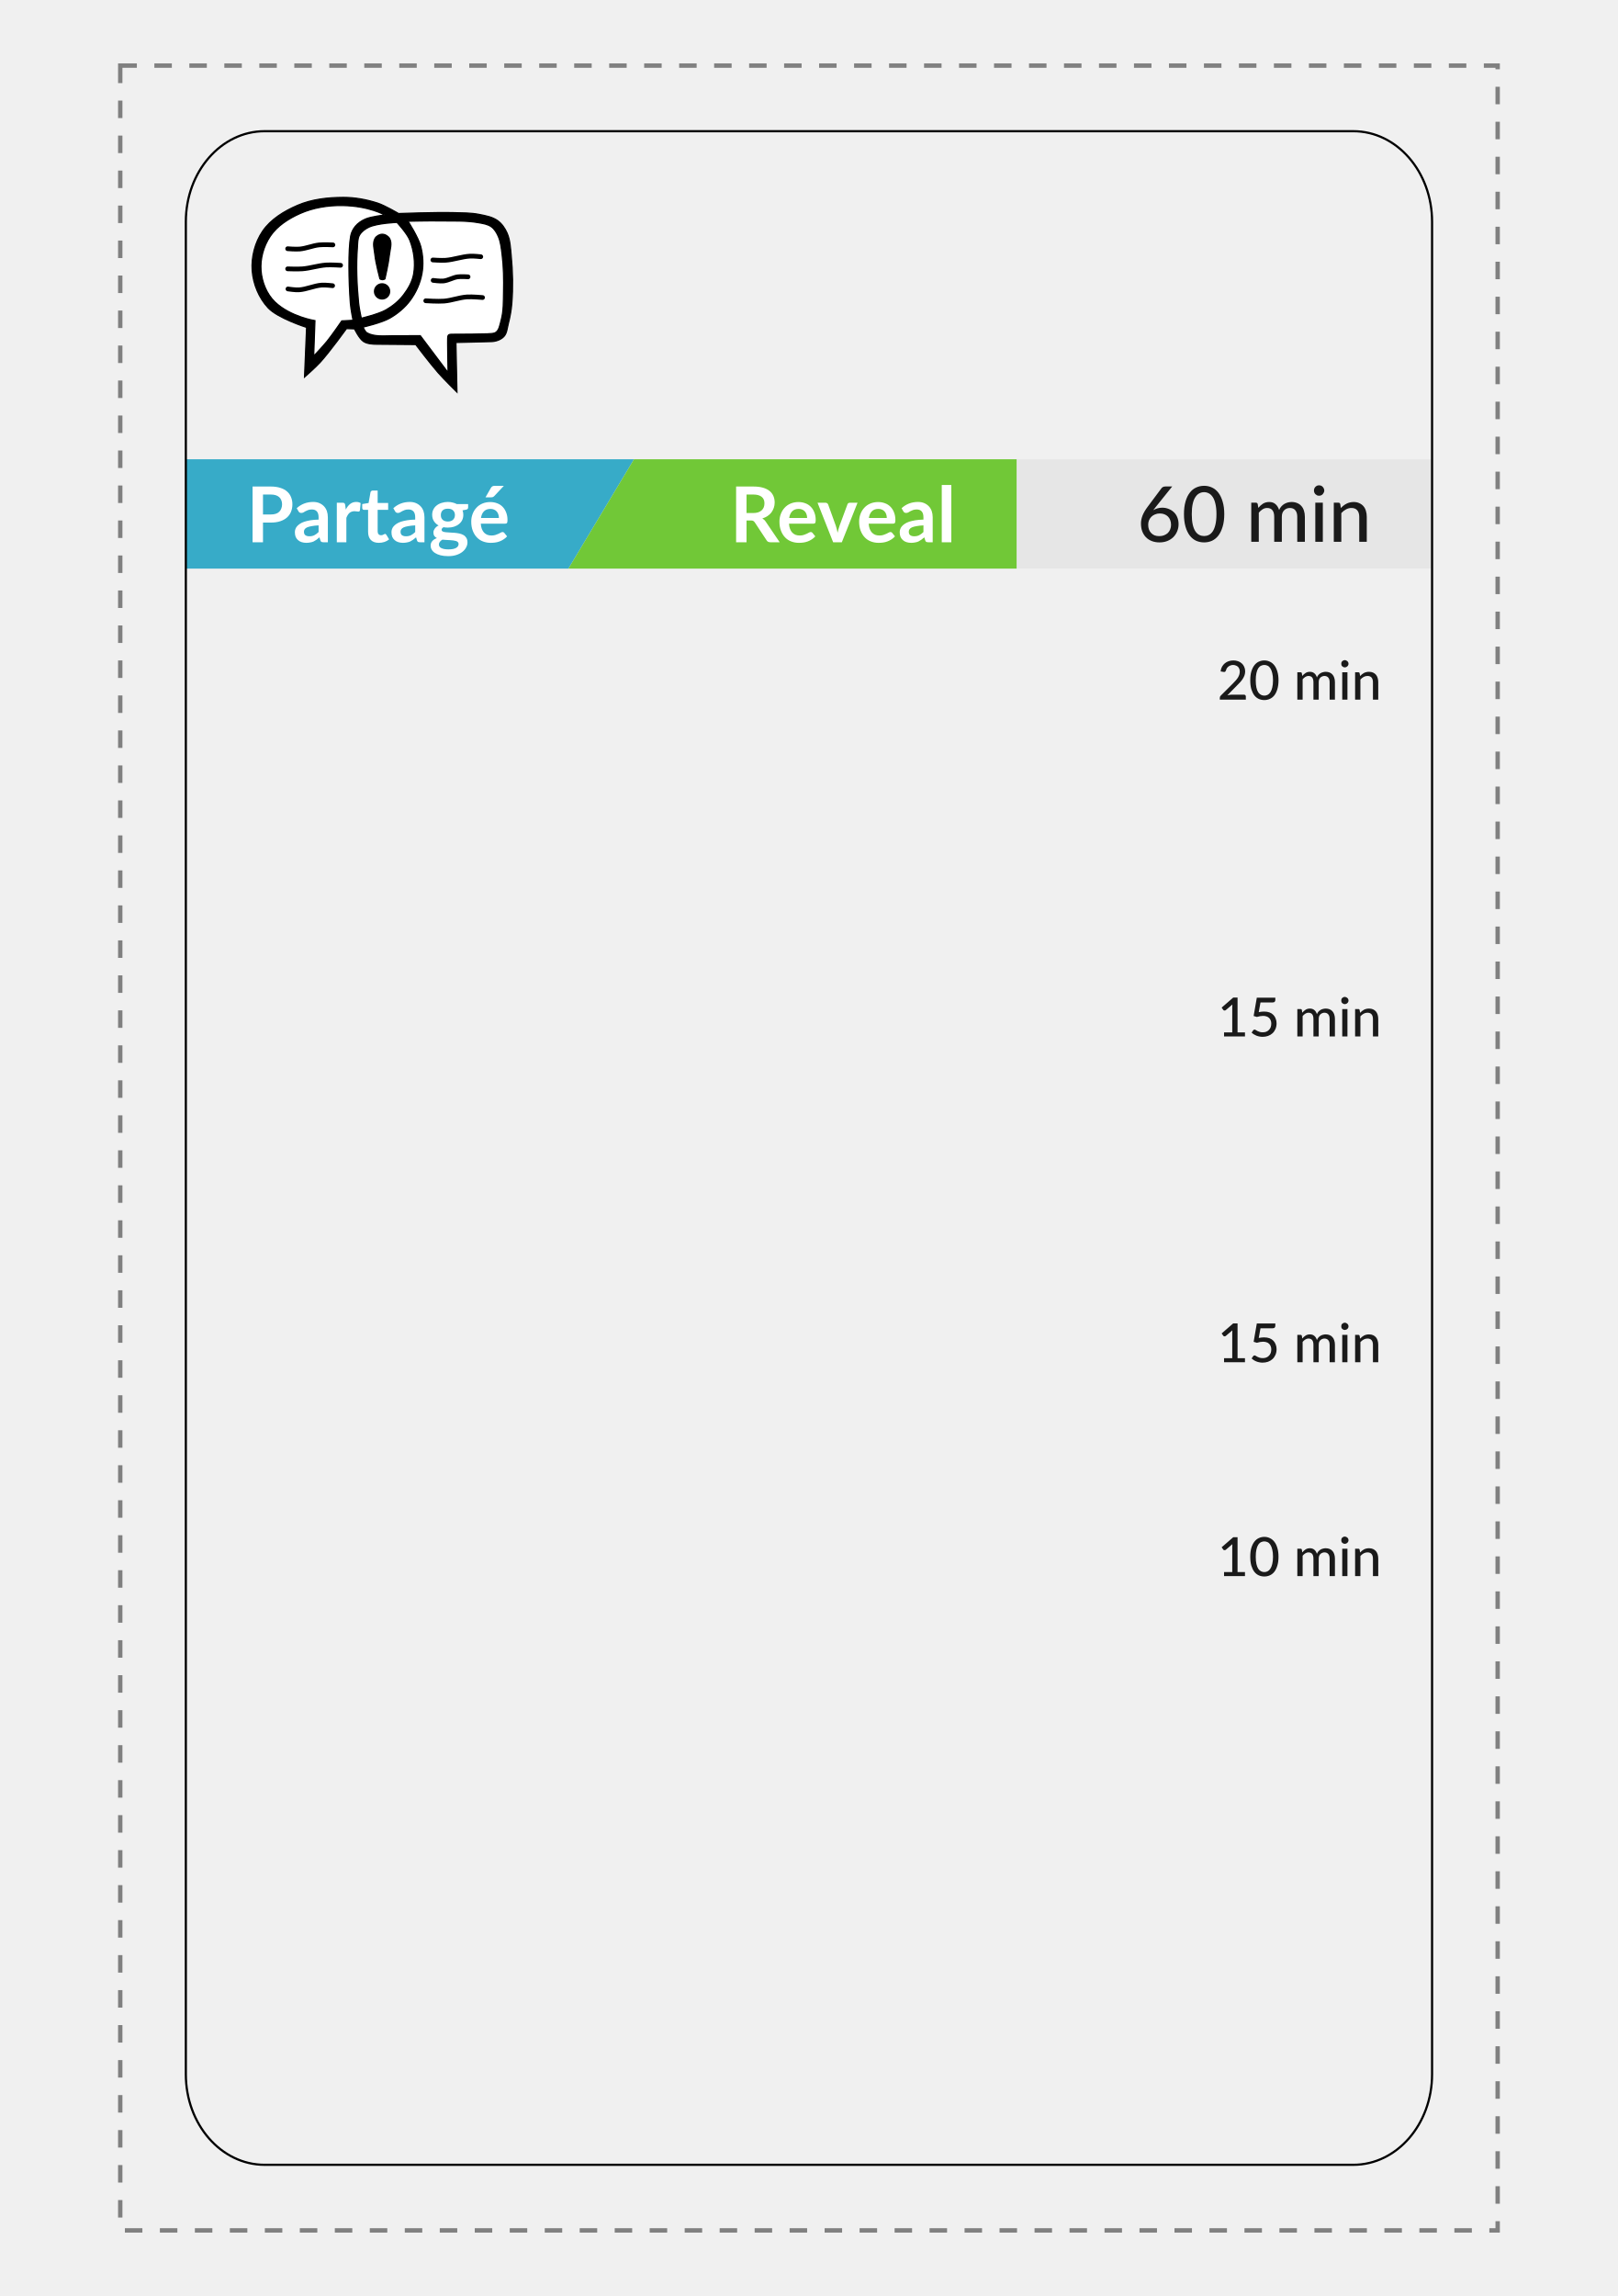
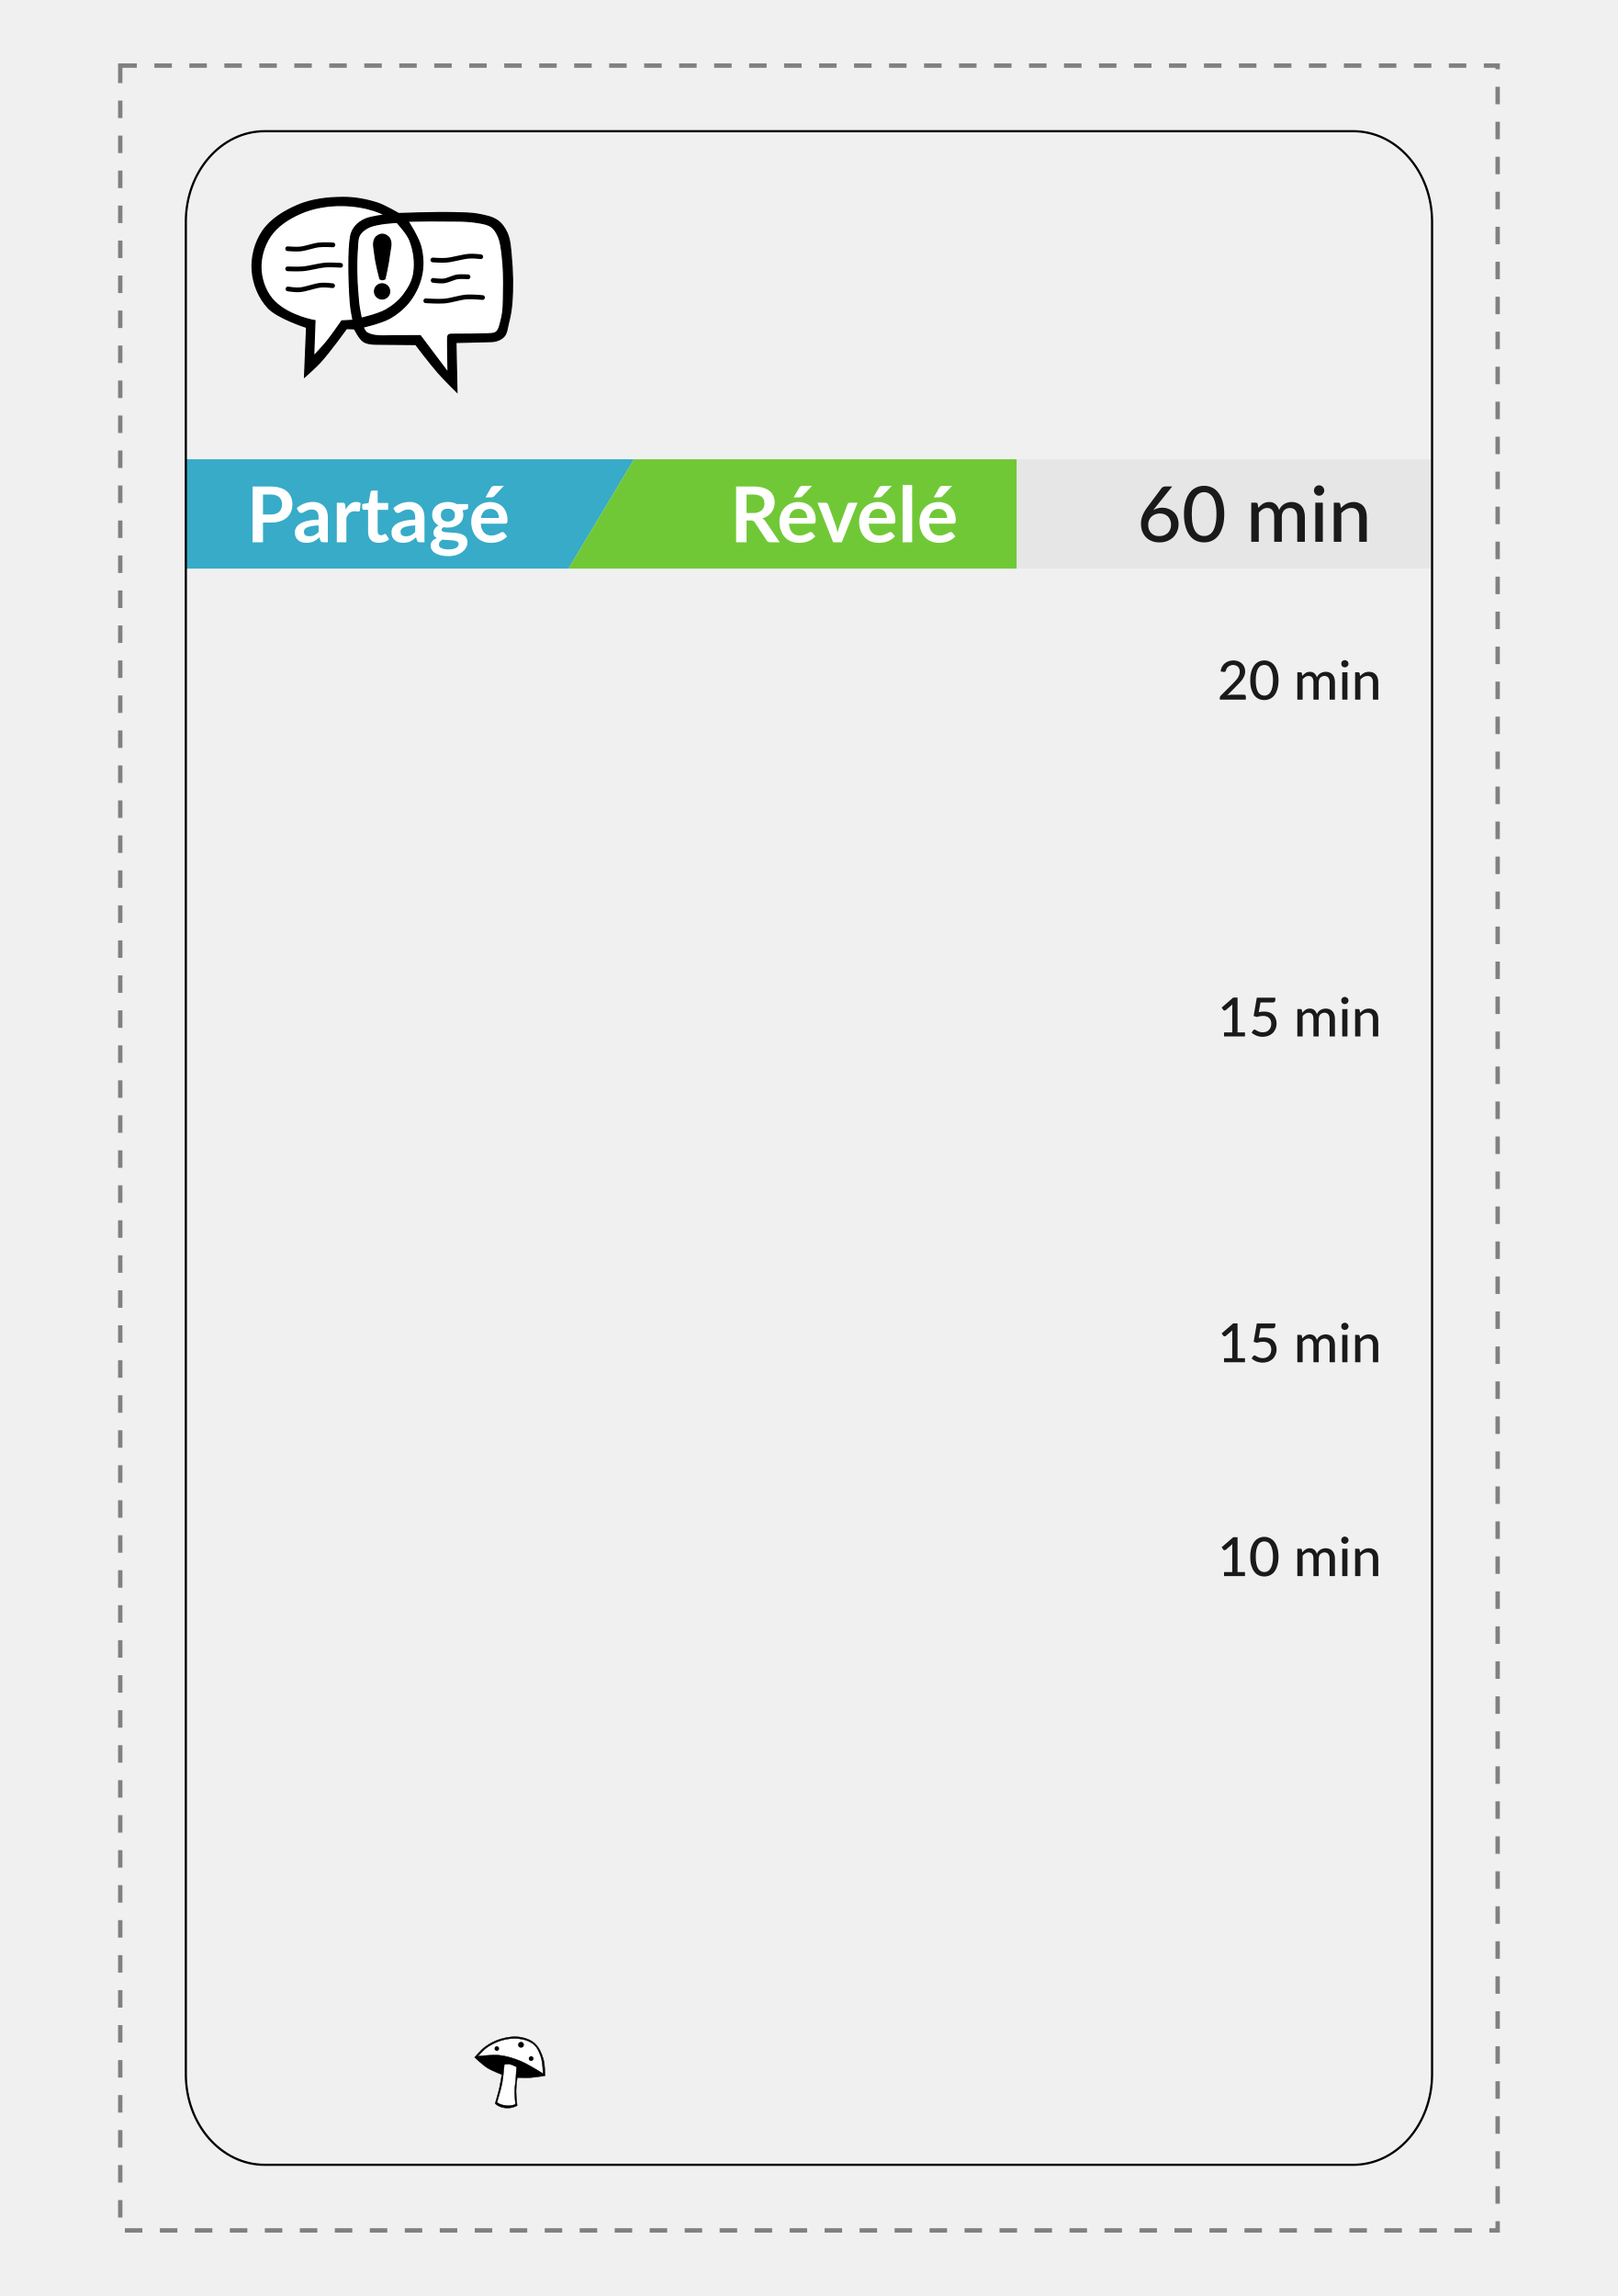
<svg xmlns="http://www.w3.org/2000/svg" xmlns:xlink="http://www.w3.org/1999/xlink" width="74mm" height="105mm" viewBox="0 0 262.205 372.047" id="svg2" version="1.1" enable-background="new">
  <defs id="defs4" />
  <g id="layer1" transform="translate(0,-680.315)" style="display:inline">
    <path style="fill:none;fill-rule:evenodd;stroke:#808080;stroke-width:0.709;stroke-linecap:butt;stroke-linejoin:miter;stroke-miterlimit:4;stroke-dasharray:2.835, 2.835;stroke-dashoffset:0;stroke-opacity:1" d="M 19.488,690.945 V 1041.732 H 242.717 V 690.945 Z" id="path3350" transform="translate(4.3385302e-7)" />
  </g>
  <g id="layer2" style="display:inline">
    <path style="fill:none;fill-opacity:1;stroke:none;stroke-width:0.709;stroke-miterlimit:4;stroke-dasharray:2.835, 2.835;stroke-dashoffset:0;stroke-opacity:1" d="m 42.884,21.259 c -7.071,0 -12.766,6.545 -12.766,14.674 l 0,38.477 201.969,0 0,-38.477 c 0,-8.129 -5.692,-14.674 -12.764,-14.674 l -176.439,0 z" id="rect4195-3" />
  </g>
  <g id="layer8" style="display:inline">
-     <path style="display:inline;fill:#37abc8;fill-rule:evenodd;stroke:#000000;stroke-width:0;stroke-linecap:butt;stroke-linejoin:miter;stroke-miterlimit:4;stroke-dasharray:none;stroke-opacity:1" d="m 30.118,74.415 0,17.72 62.008,0 10.63,-17.72 z" id="path4215" />
+     <path style="display:inline;fill:#37abc8;fill-rule:evenodd;stroke:#000000;stroke-width:0;stroke-linecap:butt;stroke-linejoin:miter;stroke-miterlimit:4;stroke-dasharray:none;stroke-opacity:1" d="M 30.118,74.415 V 92.136 H 92.126 L 102.756,74.415 Z" id="path4215" />
    <text xml:space="preserve" style="font-style:normal;font-weight:normal;line-height:0%;font-family:sans-serif;letter-spacing:0px;word-spacing:0px;display:inline;fill:#000000;fill-opacity:1;stroke:none;stroke-width:1px;stroke-linecap:butt;stroke-linejoin:miter;stroke-opacity:1" x="39.935" y="87.871" id="text4180-3">
      <tspan id="tspan4182-6" x="39.935" y="87.871" style="font-style:normal;font-variant:normal;font-weight:bold;font-stretch:normal;font-size:12.5px;line-height:1.25;font-family:Lato;-inkscape-font-specification:'Lato Bold';fill:#ffffff">Partagé</tspan>
    </text>
    <rect y="74.419" x="164.764" height="17.717" width="67.323" id="rect4191-7" style="display:inline;fill:#e6e6e6;fill-opacity:1;stroke:none;stroke-width:1;stroke-miterlimit:4;stroke-dasharray:none;stroke-dashoffset:0;stroke-opacity:1" />
    <text xml:space="preserve" style="font-style:normal;font-weight:normal;line-height:0%;font-family:sans-serif;letter-spacing:0px;word-spacing:0px;display:inline;fill:#1a1a1a;fill-opacity:1;stroke:none;stroke-width:1px;stroke-linecap:butt;stroke-linejoin:miter;stroke-opacity:1" x="184.268" y="87.799" id="text4193-5">
      <tspan id="tspan4195-3" x="184.268" y="87.799" style="font-style:normal;font-variant:normal;font-weight:500;font-stretch:normal;font-size:12.5px;line-height:1.25;font-family:Lato;-inkscape-font-specification:'Lato Medium';fill:#1a1a1a">60 min</tspan>
    </text>
-     <path id="path4217" d="m 164.756,92.136 0,-17.72 -62.008,0 -10.63,17.72 z" style="display:inline;fill:#71c837;fill-opacity:1;fill-rule:evenodd;stroke:#000000;stroke-width:0;stroke-linecap:butt;stroke-linejoin:miter;stroke-miterlimit:4;stroke-dasharray:none;stroke-opacity:1" />
+     <path id="path4217" d="M 164.756,92.136 V 74.415 H 102.748 L 92.118,92.136 Z" style="display:inline;fill:#71c837;fill-opacity:1;fill-rule:evenodd;stroke:#000000;stroke-width:0;stroke-linecap:butt;stroke-linejoin:miter;stroke-miterlimit:4;stroke-dasharray:none;stroke-opacity:1" />
    <text id="text4197" y="87.871" x="118.298" style="font-style:normal;font-weight:normal;line-height:0%;font-family:sans-serif;letter-spacing:0px;word-spacing:0px;display:inline;fill:#000000;fill-opacity:1;stroke:none;stroke-width:1px;stroke-linecap:butt;stroke-linejoin:miter;stroke-opacity:1" xml:space="preserve">
-       <tspan style="font-style:normal;font-variant:normal;font-weight:bold;font-stretch:normal;font-size:12.5px;line-height:1.25;font-family:Lato;-inkscape-font-specification:'Lato Bold';fill:#ffffff" y="87.871" x="118.298" id="tspan4199">Reveal</tspan>
+       <tspan style="font-style:normal;font-variant:normal;font-weight:bold;font-stretch:normal;font-size:12.5px;line-height:1.25;font-family:Lato;-inkscape-font-specification:'Lato Bold';fill:#ffffff" y="87.871" x="118.298" id="tspan4199">Révélé</tspan>
    </text>
  </g>
  <g id="layer7">
    <path style="fill:none;fill-rule:evenodd;stroke:none;stroke-width:1px;stroke-linecap:butt;stroke-linejoin:miter;stroke-opacity:1" d="m 99.213,31.89 0,31.89 122.244,0 0,-31.89 z" id="path4300" />
    <flowRoot xml:space="preserve" style="font-style:normal;font-weight:normal;line-height:0.01%;font-family:sans-serif;text-align:end;letter-spacing:0px;word-spacing:0px;text-anchor:end;fill:#000000;fill-opacity:1;stroke:none;stroke-width:1px;stroke-linecap:butt;stroke-linejoin:miter;stroke-opacity:1" id="flowRoot4271" transform="translate(0,-0.8300646)">
      <flowRegion id="flowRegion4273">
        <use x="0" y="0" xlink:href="#path4300" id="use4275" width="100%" height="100%" />
      </flowRegion>
      <flowPara style="font-style:normal;font-variant:normal;font-weight:bold;font-stretch:normal;font-size:13.375px;line-height:1.25;font-family:Roboto;-inkscape-font-specification:'Roboto Bold';text-align:end;text-anchor:end" id="flowPara4277">Appreciative Interviews</flowPara>
    </flowRoot>
  </g>
  <g id="layer6" style="display:inline">
    <path style="fill:none;fill-rule:evenodd;stroke:none;stroke-width:1px;stroke-linecap:butt;stroke-linejoin:miter;stroke-opacity:1" d="m 40.748,31.89 0,31.89 53.15,0 0,-31.89 z" id="path4213" />
    <g transform="matrix(0.7172695,0,0,0.7172694,-1.497898,-7.622969)" id="layer11">
      <g id="g4701">
        <path style="fill:#000000;fill-opacity:1;stroke:#000000;stroke-width:0.265px;stroke-linecap:butt;stroke-linejoin:miter;stroke-opacity:1" d="m 70.893,95.817 0.468,-11.225 c 0,0 -6.466,-2.041 -8.686,-4.41 -2.088,-2.228 -3.383,-5.374 -3.608,-8.419 -0.226,-3.055 0.62,-6.351 2.339,-8.887 1.85,-2.729 4.92,-4.584 7.951,-5.88 3.197,-1.367 6.801,-1.765 10.278,-1.776 2.63,-0.009 5.28,0.482 7.782,1.293 1.674,0.543 4.724,2.354 4.724,2.354 0,0 8.331,-0.312 12.495,-0.2 1.919,0.051 3.864,0.023 5.746,0.401 1.429,0.287 2.959,0.552 4.143,1.403 0.955,0.686 1.663,1.73 2.138,2.806 0.704,1.595 0.768,3.41 0.935,5.145 0.344,3.57 0.42,7.183 0.134,10.758 -0.124,1.555 -0.41,3.101 -0.802,4.61 -0.255,0.982 -0.303,2.139 -1.002,2.873 -0.696,0.731 -1.798,1.104 -2.806,1.136 -2.66,0.084 -8.018,0.2 -8.018,0.2 l 0.234,11.225 c 0,0 -2.89,-2.846 -4.227,-4.367 -1.798,-2.046 -5.094,-6.39 -5.094,-6.39 0,0 -5.46,-0.036 -8.721,-0.071 -0.924,-0.01 -2.194,-0.047 -3.071,-0.614 C 83.242,87.148 82.185,84.926 82.185,84.926 L 80.381,84.859 c 0,0 -3.778,5.236 -5.947,7.617 -1.093,1.2 -3.541,3.341 -3.541,3.341 z" id="path4655" />
        <path style="fill:#ffffff;fill-opacity:1;stroke:#000000;stroke-width:0.265px;stroke-linecap:butt;stroke-linejoin:miter;stroke-opacity:1" d="m 72.965,91.073 0.287,-8.01 c 0,0 -5.554,-0.875 -9.04,-4.218 -1.864,-1.787 -2.939,-4.508 -3.14,-7.083 -0.209,-2.666 0.583,-5.529 2.071,-7.751 1.574,-2.35 4.164,-3.996 6.749,-5.145 2.982,-1.326 6.359,-1.861 9.622,-1.804 6.033,0.106 9.5,2.138 9.5,2.138 0,0 -3.046,0.323 -4.422,0.935 -0.83,0.369 -1.622,0.906 -2.205,1.604 -0.523,0.626 -0.917,1.401 -1.064,2.204 -0.578,3.153 -0.457,10.172 -0.072,15.236 0.098,1.282 0.601,3.809 0.601,3.809 L 79.312,83.122 c 0,0 -2.148,3.135 -3.341,4.61 -0.942,1.165 -3.007,3.341 -3.007,3.341 z" id="path4657" />
        <path style="fill:#ffffff;fill-opacity:1;stroke:#000000;stroke-width:0.265px;stroke-linecap:butt;stroke-linejoin:miter;stroke-opacity:1" d="m 83.722,82.521 c 0,0 3.847,-0.911 5.546,-1.871 1.5,-0.847 2.886,-1.98 3.942,-3.341 1.093,-1.408 2.037,-3.054 2.339,-4.811 0.43,-2.502 0.06,-5.2 -0.854,-7.569 -0.599,-1.554 -2.919,-4.057 -2.919,-4.057 0,0 -4.379,0.171 -6.317,1.069 -0.846,0.392 -1.674,0.996 -2.138,1.804 -0.451,0.784 -0.399,1.771 -0.468,2.673 -0.322,4.22 -0.146,8.483 0.267,12.695 0.113,1.148 0.601,3.408 0.601,3.408 z" id="path4659" />
        <path style="fill:#ffffff;fill-opacity:1;stroke:#000000;stroke-width:0.265px;stroke-linecap:butt;stroke-linejoin:miter;stroke-opacity:1" d="m 84.123,84.525 c 0,0 0.429,1.031 0.88,1.292 1.566,0.907 3.78,0.683 5.731,0.661 2.245,-0.025 6.318,-0.016 6.318,-0.016 l 6.277,8.342 c 0,0 -0.17,-7.56 -0.072,-8.118 0.077,-0.439 0.292,-0.538 0.833,-0.546 3.043,-0.047 3.864,0.018 5.794,-0.055 1.351,-0.051 3.385,0.032 4.047,-0.267 0.939,-0.424 1.113,-1.863 1.396,-2.897 0.559,-2.048 0.487,-4.225 0.535,-6.348 0.063,-2.83 0.018,-5.677 -0.334,-8.486 -0.173,-1.378 -0.307,-2.806 -0.869,-4.076 -0.355,-0.803 -0.826,-1.623 -1.537,-2.138 -0.832,-0.604 -1.928,-0.754 -2.94,-0.935 -2.875,-0.514 -5.833,-0.348 -8.753,-0.401 -2.383,-0.043 -7.149,0.067 -7.149,0.067 0,0 2.337,3.627 2.873,5.679 0.524,2.006 0.649,4.176 0.267,6.214 -0.398,2.127 -1.325,4.202 -2.606,5.947 -1.224,1.667 -2.882,3.05 -4.677,4.076 -1.834,1.049 -6.014,2.005 -6.014,2.005 z" id="path4661" />
        <path style="fill:none;stroke:#000000;stroke-width:1.065;stroke-linecap:round;stroke-linejoin:miter;stroke-miterlimit:4;stroke-dasharray:none;stroke-opacity:1" d="m 98.288,78.579 c 0,0 2.766,0.18 4.143,0.067 1.737,-0.143 3.406,-0.812 5.145,-0.935 1.178,-0.084 3.541,0.134 3.541,0.134" id="path4663" />
        <path style="fill:none;stroke:#000000;stroke-width:1.065;stroke-linecap:round;stroke-linejoin:miter;stroke-miterlimit:4;stroke-dasharray:none;stroke-opacity:1" d="m 99.959,73.968 c 0,0 1.563,0.222 2.339,0.134 1.106,-0.126 2.105,-0.778 3.207,-0.935 0.772,-0.11 2.339,0 2.339,0" id="path4665" />
        <path style="fill:none;stroke:#000000;stroke-width:1.065;stroke-linecap:round;stroke-linejoin:miter;stroke-miterlimit:4;stroke-dasharray:none;stroke-opacity:1" d="m 99.892,69.358 c 0,0 1.918,0.136 2.873,0.067 1.87,-0.135 3.674,-0.831 5.546,-0.935 0.802,-0.045 2.405,0.134 2.405,0.134" id="path4667" />
        <path style="fill:none;stroke:#000000;stroke-width:1.065;stroke-linecap:round;stroke-linejoin:miter;stroke-miterlimit:4;stroke-dasharray:none;stroke-opacity:1" d="m 67.085,66.819 c 0,0 1.83,0.151 2.74,0.067 1.496,-0.139 2.915,-0.779 4.41,-0.935 1.019,-0.107 3.074,0 3.074,0" id="path4669" />
        <path style="fill:none;stroke:#000000;stroke-width:1.065;stroke-linecap:round;stroke-linejoin:miter;stroke-miterlimit:4;stroke-dasharray:none;stroke-opacity:1" d="m 67.085,71.362 c 0,0 2.231,0.09 3.341,0 1.799,-0.145 3.545,-0.742 5.345,-0.869 1.089,-0.077 3.274,0.067 3.274,0.067" id="path4671" />
        <path style="fill:none;stroke:#000000;stroke-width:1.065;stroke-linecap:round;stroke-linejoin:miter;stroke-miterlimit:4;stroke-dasharray:none;stroke-opacity:1" d="m 67.151,75.906 c 0,0 1.647,0.252 2.472,0.2 1.748,-0.109 3.398,-0.937 5.145,-1.069 0.823,-0.062 2.472,0.134 2.472,0.134" id="path4673" />
        <path style="fill:#000000;fill-opacity:1;stroke:#000000;stroke-width:0.265px;stroke-linecap:butt;stroke-linejoin:miter;stroke-opacity:1" d="m 88.466,63.545 c 0.649,0.007 1.356,0.434 1.67,1.002 0.605,1.091 0.06,2.501 -0.067,3.742 -0.184,1.803 -1.002,5.345 -1.002,5.345 -0.291,0.242 -0.842,0.238 -1.136,0 0,0 -0.954,-3.555 -1.136,-5.379 -0.125,-1.252 -0.603,-2.69 0.033,-3.775 0.318,-0.542 1.009,-0.942 1.637,-0.935 z" id="path4675" />
        <circle style="opacity:1;fill:#000000;fill-opacity:1;stroke:none;stroke-width:0.5;stroke-miterlimit:4;stroke-dasharray:none;stroke-opacity:1" id="path4679" cx="88.416" cy="76.457" r="1.854" />
      </g>
    </g>
  </g>
  <g id="layer5" style="display:inline">
    <rect style="fill:none;fill-opacity:1;stroke:#000000;stroke-width:0.354;stroke-miterlimit:4;stroke-dasharray:none;stroke-dashoffset:0;stroke-opacity:1" id="rect4187" width="201.969" height="329.528" x="30.118" y="21.26" ry="14.674" rx="12.764" />
  </g>
  <g id="layer9" style="display:inline">
    <path style="fill:none;fill-rule:evenodd;stroke:none;stroke-width:1.063px;stroke-linecap:butt;stroke-linejoin:miter;stroke-opacity:1" d="M 33.717,96.193 V 339.689 H 191.752 V 96.193 H 33.717" id="path4245" />
    <flowRoot xml:space="preserve" style="font-style:normal;font-weight:normal;line-height:0.75;font-family:sans-serif;letter-spacing:0px;word-spacing:0px;fill:#000000;fill-opacity:1;stroke:none;stroke-width:1px;stroke-linecap:butt;stroke-linejoin:miter;stroke-opacity:1" id="flowRoot4251">
      <flowRegion id="flowRegion4253" style="line-height:0.75">
        <use x="0" y="0" xlink:href="#path4245" id="use4255" width="100%" height="100%" />
      </flowRegion>
      <flowPara id="flowPara4257" style="font-style:normal;font-variant:normal;font-weight:bold;font-stretch:normal;font-size:8.75px;line-height:0.75;font-family:Roboto;-inkscape-font-specification:'Roboto Bold';fill:#999999;fill-opacity:1">Etapes</flowPara>
      <flowPara style="font-style:normal;font-variant:normal;font-weight:normal;font-stretch:normal;font-size:8.75px;line-height:0.75;font-family:Lato;-inkscape-font-specification:Lato;fill:#1a1a1a;fill-opacity:1" id="flowPara4318">Par groupes de deux, les participants mènent à tour de rôle une interview et racontent une histoire de réussite. Prêtez attention à ce qui a rendu la réussite possible</flowPara>
      <flowPara style="font-style:normal;font-variant:normal;font-weight:normal;font-stretch:normal;font-size:8.75px;line-height:0.75;font-family:Lato;-inkscape-font-specification:Lato;fill:#1a1a1a;fill-opacity:1" id="flowPara4320"> </flowPara>
      <flowPara style="font-style:normal;font-variant:normal;font-weight:normal;font-stretch:normal;font-size:8.75px;line-height:0.75;font-family:Lato;-inkscape-font-specification:Lato;fill:#1a1a1a;fill-opacity:1" id="flowPara4322">En groupes de 4, chaque personne raconte l'histoire de son partenaire. Écoutez les modèles de conditions/atouts qui favorisent la réussite et prenez des notes.</flowPara>
      <flowPara style="font-style:normal;font-variant:normal;font-weight:normal;font-stretch:normal;font-size:8.75px;line-height:0.75;font-family:Lato;-inkscape-font-specification:Lato;fill:#1a1a1a;fill-opacity:1" id="flowPara4326"> </flowPara>
      <flowPara style="font-style:normal;font-variant:normal;font-weight:normal;font-stretch:normal;font-size:8.75px;line-height:0.75;font-family:Lato;-inkscape-font-specification:Lato;fill:#1a1a1a;fill-opacity:1" id="flowPara4351">Recueillir les idées et les modèles pour l'ensemble du groupe sur un tableau à feuilles mobiles</flowPara>
      <flowPara style="font-style:normal;font-variant:normal;font-weight:normal;font-stretch:normal;font-size:8.75px;line-height:0.75;font-family:Lato;-inkscape-font-specification:Lato;fill:#1a1a1a;fill-opacity:1" id="flowPara4362"> </flowPara>
      <flowPara style="font-style:normal;font-variant:normal;font-weight:normal;font-stretch:normal;font-size:8.75px;line-height:0.75;font-family:Lato;-inkscape-font-specification:Lato;fill:#1a1a1a;fill-opacity:1" id="flowPara4370">Posez des questions : "Comment investissons-nous dans les atouts et les conditions qui favorisent la réussite ?" et "Quelles sont les possibilités d'en faire plus ?"</flowPara>
      <flowPara style="font-style:normal;font-variant:normal;font-weight:normal;font-stretch:normal;font-size:8.75px;line-height:0.75;font-family:Lato;-inkscape-font-specification:Lato;fill:#1a1a1a;fill-opacity:1" id="flowPara4374">Utiliser 1-2-4-All pour discuter </flowPara>
      <flowPara style="font-style:normal;font-variant:normal;font-weight:normal;font-stretch:normal;font-size:8.75px;line-height:0.75;font-family:Lato;-inkscape-font-specification:Lato;fill:#1a1a1a;fill-opacity:1" id="flowPara4360" />
    </flowRoot>
  </g>
  <g id="layer4" style="display:inline">
    <text id="text4227" y="113.374" x="197.296" style="font-style:normal;font-weight:normal;line-height:0%;font-family:sans-serif;letter-spacing:0px;word-spacing:0px;fill:#1a1a1a;fill-opacity:1;stroke:none;stroke-width:1px;stroke-linecap:butt;stroke-linejoin:miter;stroke-opacity:1" xml:space="preserve">
      <tspan style="font-style:normal;font-variant:normal;font-weight:500;font-stretch:normal;font-size:8.75px;line-height:1.25;font-family:Lato;-inkscape-font-specification:'Lato Medium';fill:#1a1a1a" y="113.374" x="197.296" id="tspan4229">20 min</tspan>
    </text>
    <text id="text4231" y="167.947" x="197.296" style="font-style:normal;font-weight:normal;line-height:0%;font-family:sans-serif;letter-spacing:0px;word-spacing:0px;fill:#1a1a1a;fill-opacity:1;stroke:none;stroke-width:1px;stroke-linecap:butt;stroke-linejoin:miter;stroke-opacity:1" xml:space="preserve">
      <tspan style="font-style:normal;font-variant:normal;font-weight:500;font-stretch:normal;font-size:8.75px;line-height:1.25;font-family:Lato;-inkscape-font-specification:'Lato Medium';fill:#1a1a1a" y="167.947" x="197.296" id="tspan4233">15 min</tspan>
    </text>
    <path style="fill:none;fill-rule:evenodd;stroke:none;stroke-width:1px;stroke-linecap:butt;stroke-linejoin:miter;stroke-opacity:1" d="m 194.882,102.756 v 237.402 h 26.575 V 102.756 Z" id="path4239" />
    <text xml:space="preserve" style="font-style:normal;font-weight:normal;line-height:0%;font-family:sans-serif;letter-spacing:0px;word-spacing:0px;fill:#1a1a1a;fill-opacity:1;stroke:none;stroke-width:1px;stroke-linecap:butt;stroke-linejoin:miter;stroke-opacity:1" x="197.296" y="220.743" id="text4424">
      <tspan id="tspan4426" x="197.296" y="220.743" style="font-style:normal;font-variant:normal;font-weight:500;font-stretch:normal;font-size:8.75px;line-height:1.25;font-family:Lato;-inkscape-font-specification:'Lato Medium';fill:#1a1a1a">15 min</tspan>
    </text>
    <text id="text4428" y="255.395" x="197.296" style="font-style:normal;font-weight:normal;line-height:0%;font-family:sans-serif;letter-spacing:0px;word-spacing:0px;fill:#1a1a1a;fill-opacity:1;stroke:none;stroke-width:1px;stroke-linecap:butt;stroke-linejoin:miter;stroke-opacity:1" xml:space="preserve">
      <tspan style="font-style:normal;font-variant:normal;font-weight:500;font-stretch:normal;font-size:8.75px;line-height:1.25;font-family:Lato;-inkscape-font-specification:'Lato Medium';fill:#1a1a1a" y="255.395" x="197.296" id="tspan4430">10 min</tspan>
    </text>
  </g>
  <g id="layer10" style="display:inline">
    <path style="fill:none;fill-rule:evenodd;stroke:none;stroke-width:1px;stroke-linecap:butt;stroke-linejoin:miter;stroke-opacity:1" d="m 40.748,269.282 v 70.876 H 221.457 v -70.876 z" id="path4343" />
    <flowRoot xml:space="preserve" style="font-style:normal;font-weight:normal;line-height:0.01%;font-family:sans-serif;letter-spacing:0px;word-spacing:0px;fill:#000000;fill-opacity:1;stroke:none;stroke-width:1px;stroke-linecap:butt;stroke-linejoin:miter;stroke-opacity:1" id="flowRoot4351" transform="translate(-5.625,49.40625)">
      <flowRegion id="flowRegion4353">
        <use x="0" y="0" xlink:href="#path4343" id="use4355" width="100%" height="100%" />
      </flowRegion>
      <flowPara id="flowPara4357" style="font-style:normal;font-variant:normal;font-weight:bold;font-stretch:normal;font-size:8.75px;line-height:1.25;font-family:Roboto;-inkscape-font-specification:'Roboto Bold';fill:#999999;fill-opacity:1">Fonctionne Avec</flowPara>
      <flowPara id="flowPara4359" style="font-style:normal;font-variant:normal;font-weight:normal;font-stretch:normal;font-size:8.75px;line-height:1.25;font-family:Lato;-inkscape-font-specification:Lato;fill:#1a1a1a">Min Specs</flowPara>
    </flowRoot>
+     <g transform="matrix(0.2349794,0,0,0.2349794,36.70826,328.5855)" style="display:inline" id="layer15">
+       <g id="g4931">
+         <path style="fill:#000000;fill-opacity:1;stroke:#000000;stroke-width:0.265px;stroke-linecap:butt;stroke-linejoin:miter;stroke-opacity:1" d="m 171.119,20.381 c 0,0 4.537,-5.328 7.35,-7.35 3.251,-2.337 6.908,-4.245 10.758,-5.345 4.26,-1.218 8.853,-1.957 13.23,-1.27 3.666,0.576 7.483,1.907 10.223,4.41 3.032,2.769 4.673,6.9 5.88,10.824 1.125,3.658 1.136,11.426 1.136,11.426 0,0 -6.882,1.126 -10.357,1.336 -2.935,0.177 -8.82,-0.067 -8.82,-0.067 0,0 -0.778,6.069 -0.802,9.121 -0.027,3.405 0.735,10.19 0.735,10.19 0,0 -3.213,2.052 -7.963,1.643 -4.778,-0.412 -7.205,-3.046 -7.205,-3.046 0,0 2.118,-7.132 2.94,-10.758 0.691,-3.046 1.67,-9.221 1.67,-9.221 0,0 -6.912,-2.649 -10.023,-4.61 -3.211,-2.024 -8.753,-7.283 -8.753,-7.283 z" id="path4913" />
+         <path style="fill:#ffffff;fill-opacity:1;stroke:#000000;stroke-width:0.265px;stroke-linecap:butt;stroke-linejoin:miter;stroke-opacity:1" d="m 186.554,51.384 c 0,0 2.631,-8.48 3.474,-12.829 0.846,-4.363 1.576,-13.238 1.576,-13.238 0,0 2.438,-0.385 3.636,-0.192 1.694,0.272 4.795,1.867 4.795,1.867 0,0 -0.305,5.485 -0.519,8.223 -0.225,2.877 -0.765,5.734 -0.802,8.619 -0.037,2.969 0.601,8.887 0.601,8.887 0,0 -2.615,1.337 -6.481,0.908 -4.58,-0.508 -6.281,-2.244 -6.281,-2.244 z" id="path4915" />
+         <path style="fill:#ffffff;fill-opacity:1;stroke:#000000;stroke-width:0.265px;stroke-linecap:butt;stroke-linejoin:miter;stroke-opacity:1" d="m 173.349,19.655 c 0,0 9.817,-1.278 14.694,-0.756 4.965,0.532 9.831,2.042 14.458,3.922 5.591,2.271 15.828,8.788 15.828,8.788 0,0 -0.244,-7.654 -1.417,-11.245 -1.029,-3.149 -2.329,-6.508 -4.819,-8.693 -2.838,-2.49 -6.785,-3.724 -10.536,-4.158 -4.854,-0.561 -10.184,0.457 -14.505,2.126 -2.803,1.082 -5.651,2.62 -8.126,4.473 -2.098,1.571 -5.576,5.543 -5.576,5.543 z" id="path4917" />
+         <circle style="opacity:1;fill:#000008;fill-opacity:1;stroke:none;stroke-width:0.104;stroke-linecap:round;stroke-miterlimit:4;stroke-dasharray:none;stroke-opacity:1" id="path4919" cx="186.437" cy="14.317" r="1.587" />
+         <circle style="opacity:1;fill:#000008;fill-opacity:1;stroke:none;stroke-width:0.107;stroke-linecap:round;stroke-miterlimit:4;stroke-dasharray:none;stroke-opacity:1" id="path4921" cx="203.108" cy="11.711" r="2.021" />
+         <circle style="opacity:1;fill:#000008;fill-opacity:1;stroke:none;stroke-width:0.105;stroke-linecap:round;stroke-miterlimit:4;stroke-dasharray:none;stroke-opacity:1" id="path4923" cx="210.107" cy="21.249" r="1.637" />
+       </g>
+     </g>
  </g>
</svg>
